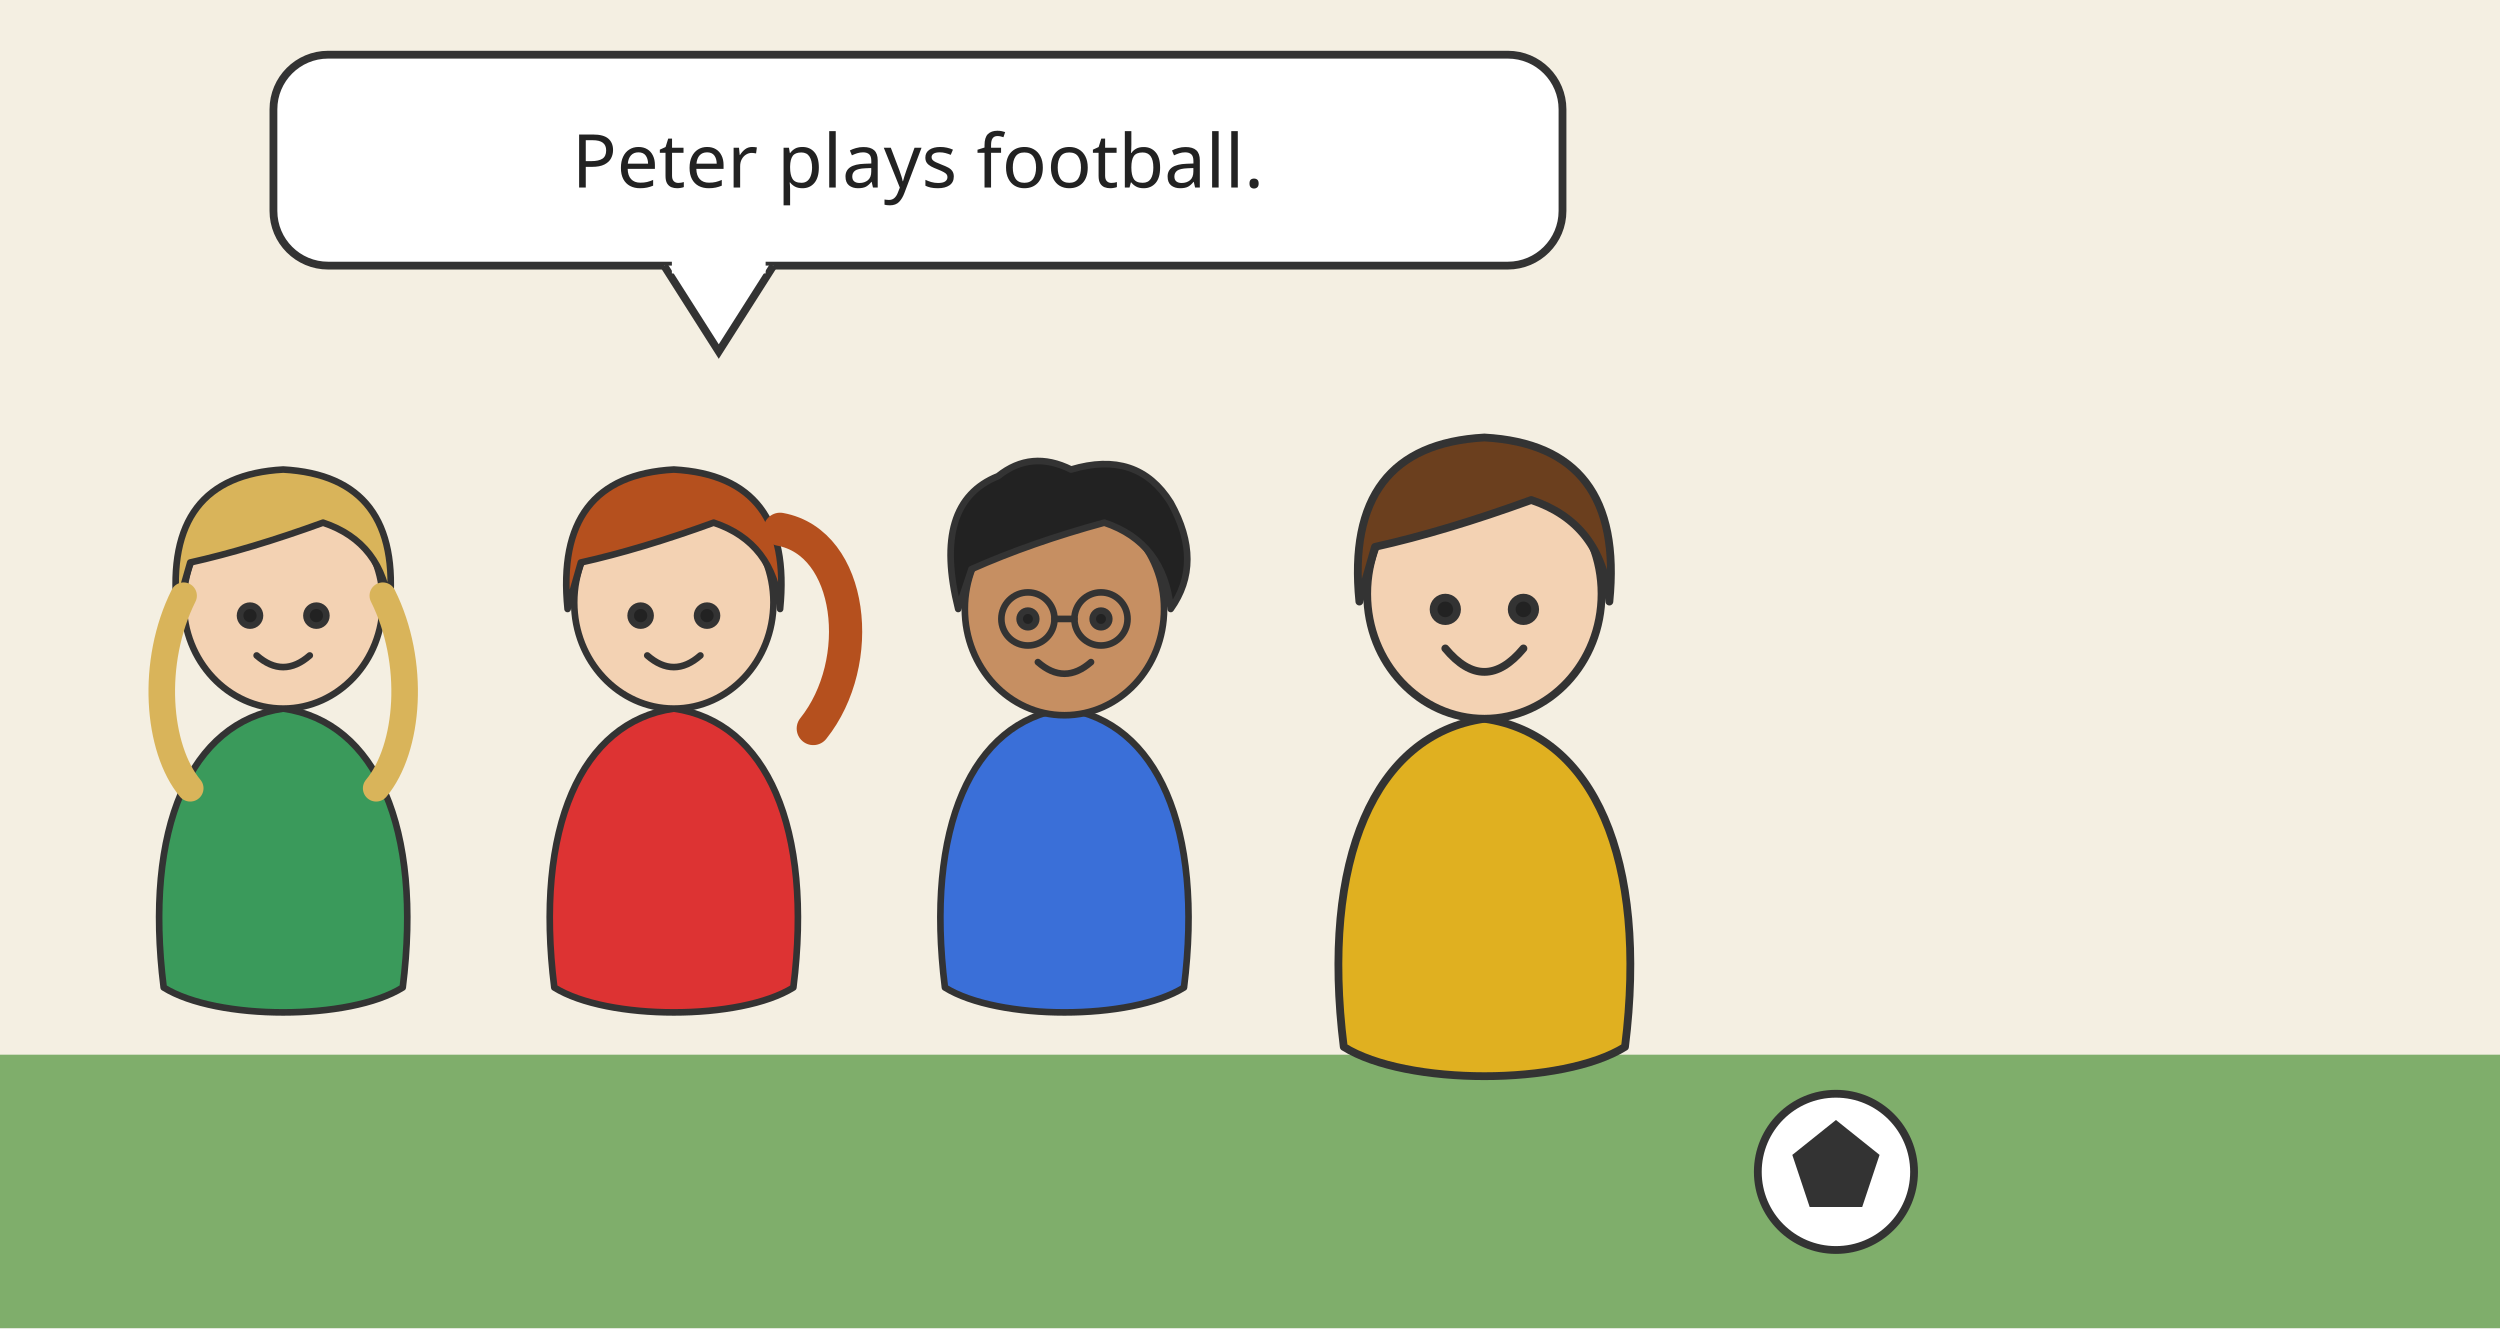
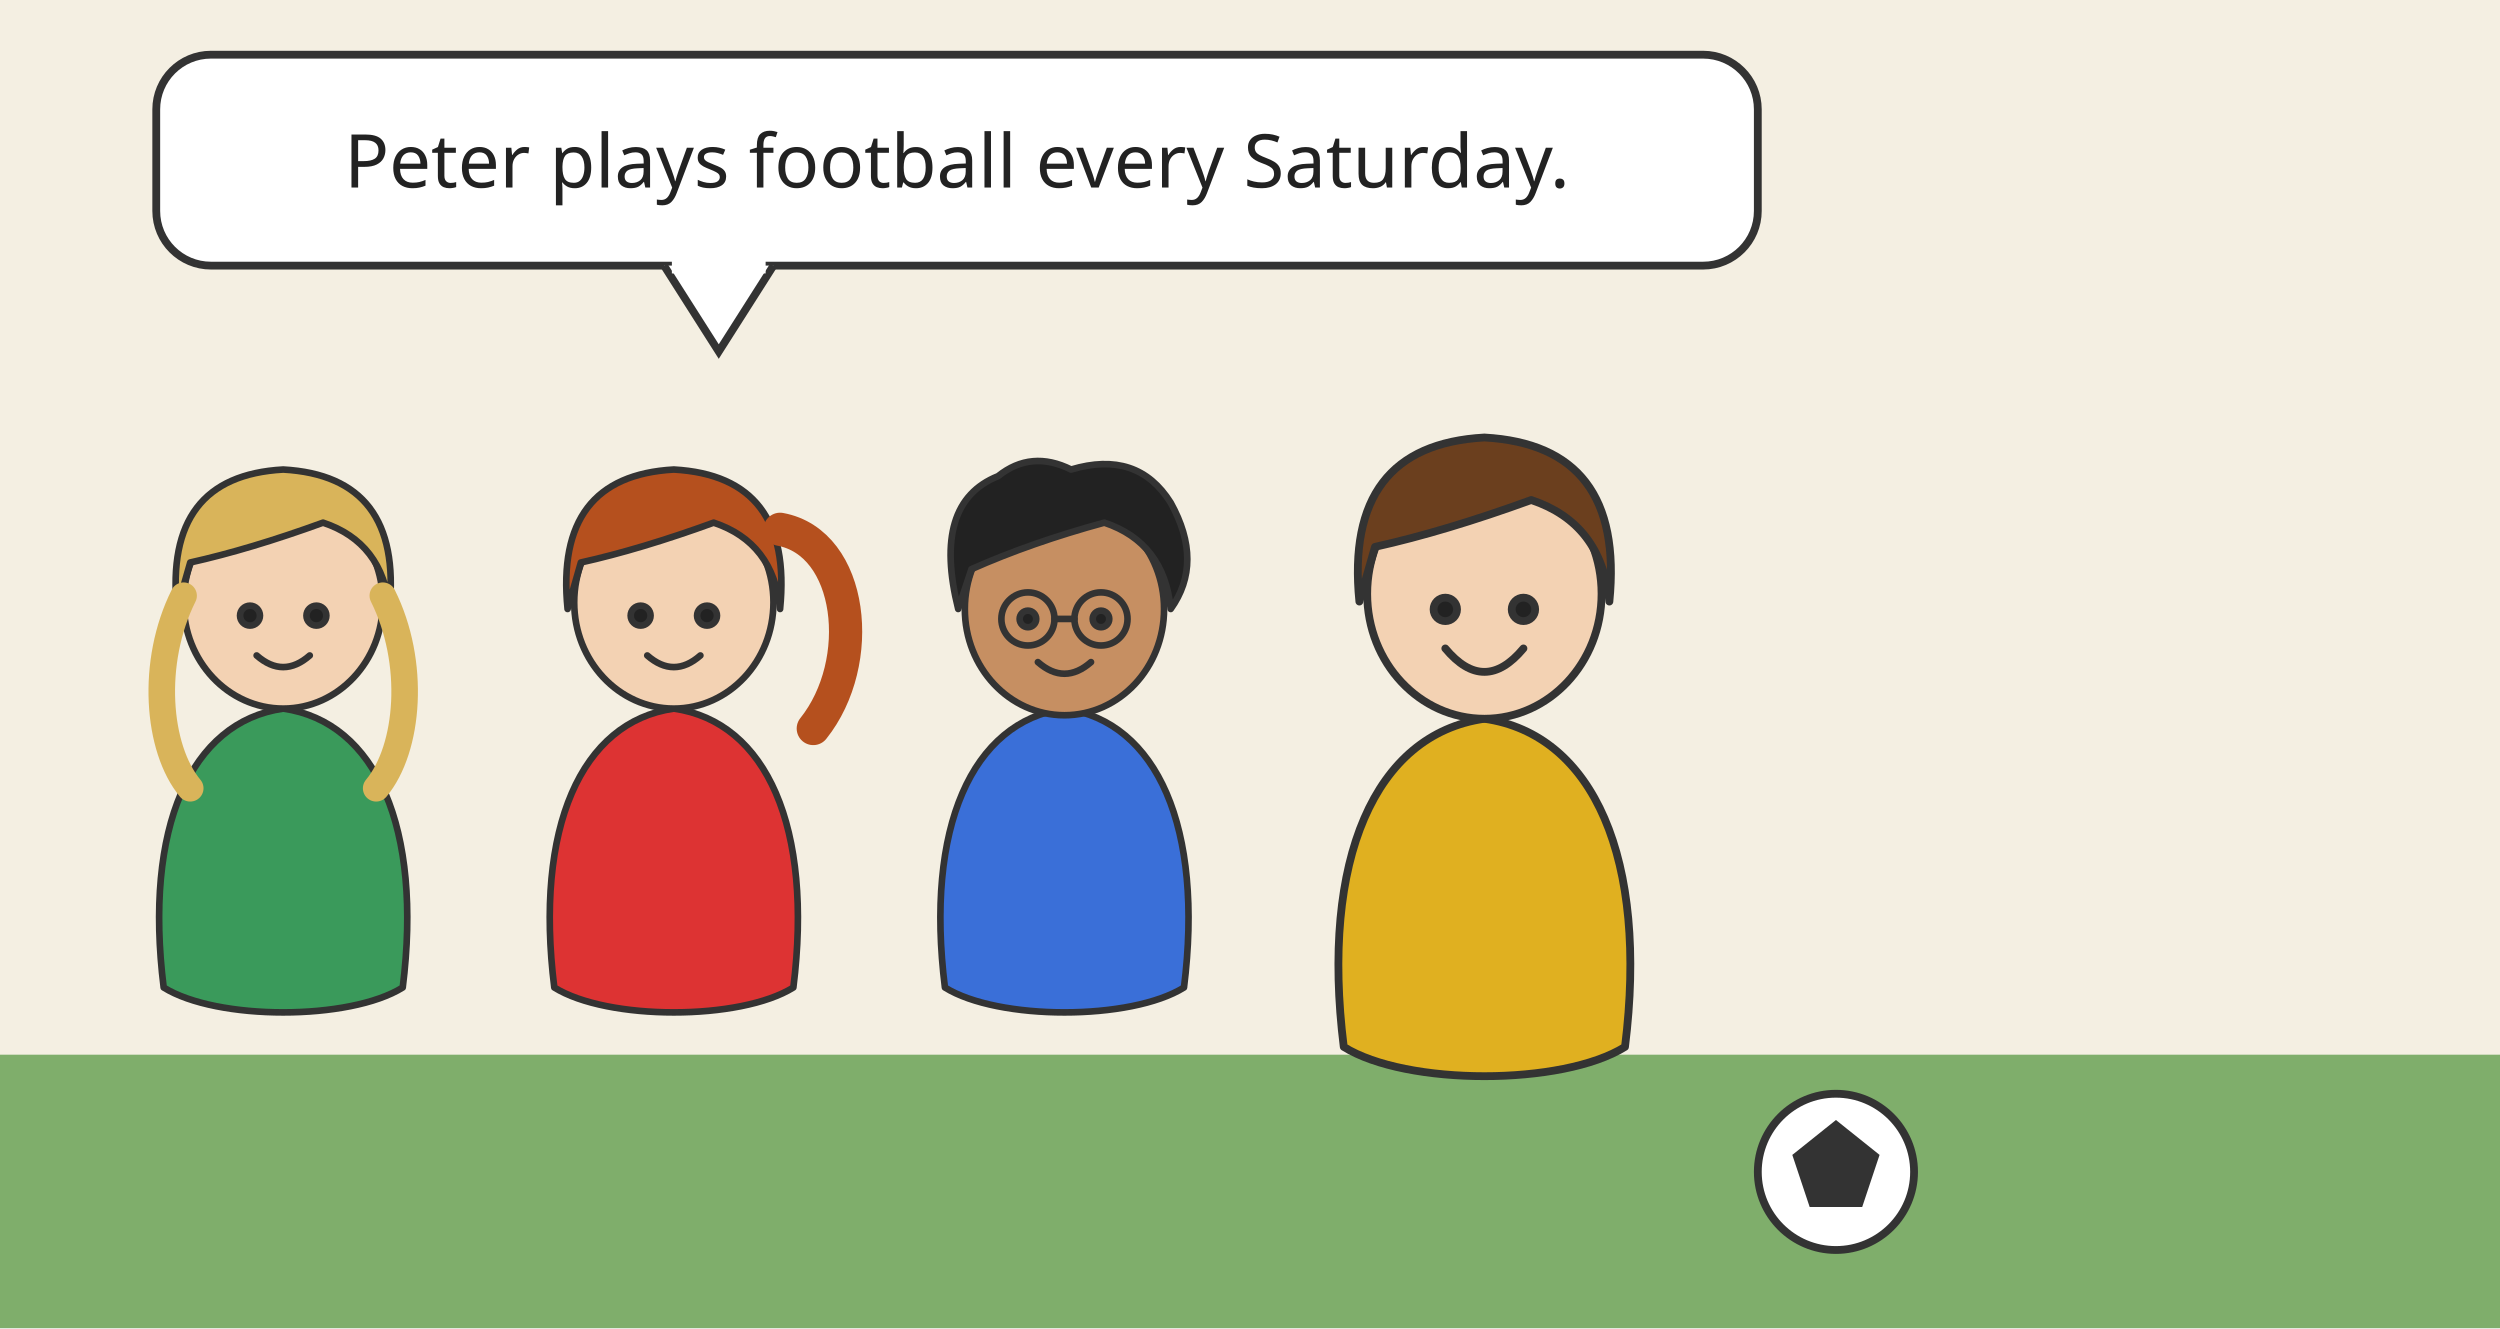
<svg xmlns="http://www.w3.org/2000/svg" viewBox="0 0 640 340" role="img">
  <defs>
    <g id="sophie" stroke="#333" stroke-width="2" stroke-linejoin="round" stroke-linecap="round">
      <path d="M14 168 C8 120 22 88 50 84 C78 88 92 120 86 168 C70 178 30 178 14 168 Z" fill="#3a9a5b" />
      <ellipse cx="50" cy="52" rx="30" ry="32" fill="#f3d2b3" />
      <path d="M18 54 Q14 14 50 12 Q86 14 82 54 Q80 34 62 28 Q40 36 22 40 Z" fill="#d9b45a" />
      <path d="M20 50 C10 70 12 96 22 108" fill="none" stroke="#d9b45a" stroke-width="8" />
      <path d="M80 50 C90 70 88 96 78 108" fill="none" stroke="#d9b45a" stroke-width="8" />
      <circle cx="40" cy="56" r="3" fill="#222" />
      <circle cx="60" cy="56" r="3" fill="#222" />
      <path d="M42 68 Q50 75 58 68" fill="none" />
    </g>
    <g id="ellie" stroke="#333" stroke-width="2" stroke-linejoin="round" stroke-linecap="round">
      <path d="M14 168 C8 120 22 88 50 84 C78 88 92 120 86 168 C70 178 30 178 14 168 Z" fill="#d33" />
      <ellipse cx="50" cy="52" rx="30" ry="32" fill="#f3d2b3" />
      <path d="M18 54 Q14 14 50 12 Q86 14 82 54 Q80 34 62 28 Q40 36 22 40 Z" fill="#b5501e" />
      <path d="M82 30 C104 34 108 70 92 90" fill="none" stroke="#b5501e" stroke-width="10" />
      <circle cx="40" cy="56" r="3" fill="#222" />
      <circle cx="60" cy="56" r="3" fill="#222" />
      <path d="M42 68 Q50 75 58 68" fill="none" />
    </g>
    <g id="peter" stroke="#333" stroke-width="2" stroke-linejoin="round" stroke-linecap="round">
      <path d="M14 168 C8 120 22 88 50 84 C78 88 92 120 86 168 C70 178 30 178 14 168 Z" fill="#e0b020" />
      <ellipse cx="50" cy="52" rx="30" ry="32" fill="#f3d2b3" />
      <path d="M18 54 Q14 14 50 12 Q86 14 82 54 Q80 34 62 28 Q40 36 22 40 Z" fill="#6b3f1e" />
      <circle cx="40" cy="56" r="3" fill="#222" />
      <circle cx="60" cy="56" r="3" fill="#222" />
      <path d="M40 66 Q50 78 60 66" fill="none" />
    </g>
    <g id="amir" stroke="#333" stroke-width="2" stroke-linejoin="round" stroke-linecap="round">
      <path d="M14 168 C8 120 22 88 50 84 C78 88 92 120 86 168 C70 178 30 178 14 168 Z" fill="#3a6fd8" />
      <ellipse cx="50" cy="54" rx="30" ry="32" fill="#c68f62" />
      <path d="M18 54 Q10 22 30 14 Q40 6 52 12 Q72 6 82 22 Q92 40 82 54 Q80 34 62 28 Q40 34 22 42 Z" fill="#222" />
      <circle cx="39" cy="57" r="8" fill="none" />
      <circle cx="61" cy="57" r="8" fill="none" />
      <path d="M47 57 L53 57" fill="none" />
      <circle cx="39" cy="57" r="2.5" fill="#222" />
      <circle cx="61" cy="57" r="2.5" fill="#222" />
      <path d="M42 70 Q50 77 58 70" fill="none" />
    </g>
  </defs>
  <rect width="640" height="340" fill="#f4efe2" />
  <rect y="270" width="640" height="70" fill="#7fae6b" />
  <g id="ball" stroke="#333" stroke-width="2">
    <circle cx="470" cy="300" r="20" fill="#fff" />
    <path d="M470 288 l10 8 l-4 12 h-12 l-4 -12 z" fill="#333" />
  </g>
  <use href="#peter" transform="translate(330,100) scale(1.0)" />
  <use href="#sophie" transform="translate(30,110) scale(0.85)" />
  <use href="#ellie" transform="translate(130,110) scale(0.85)" />
  <use href="#amir" transform="translate(230,110) scale(0.85)" />
-   <rect x="70" y="14" width="330" height="54" rx="14" fill="#fff" stroke="#333" stroke-width="2" />
+   <rect x="40" y="14" width="410" height="54" rx="14" fill="#fff" stroke="#333" stroke-width="2" />
  <path d="M170 68 l14 22 l14 -22" fill="#fff" stroke="#333" stroke-width="2" />
  <rect x="172" y="64" width="24" height="6" fill="#fff" />
-   <text x="235" y="48" text-anchor="middle" font-family="sans-serif" font-size="19" fill="#222">Peter plays football.</text>
+   <text x="245" y="48" text-anchor="middle" font-family="sans-serif" font-size="19" fill="#222">Peter plays football every Saturday.</text>
</svg>
